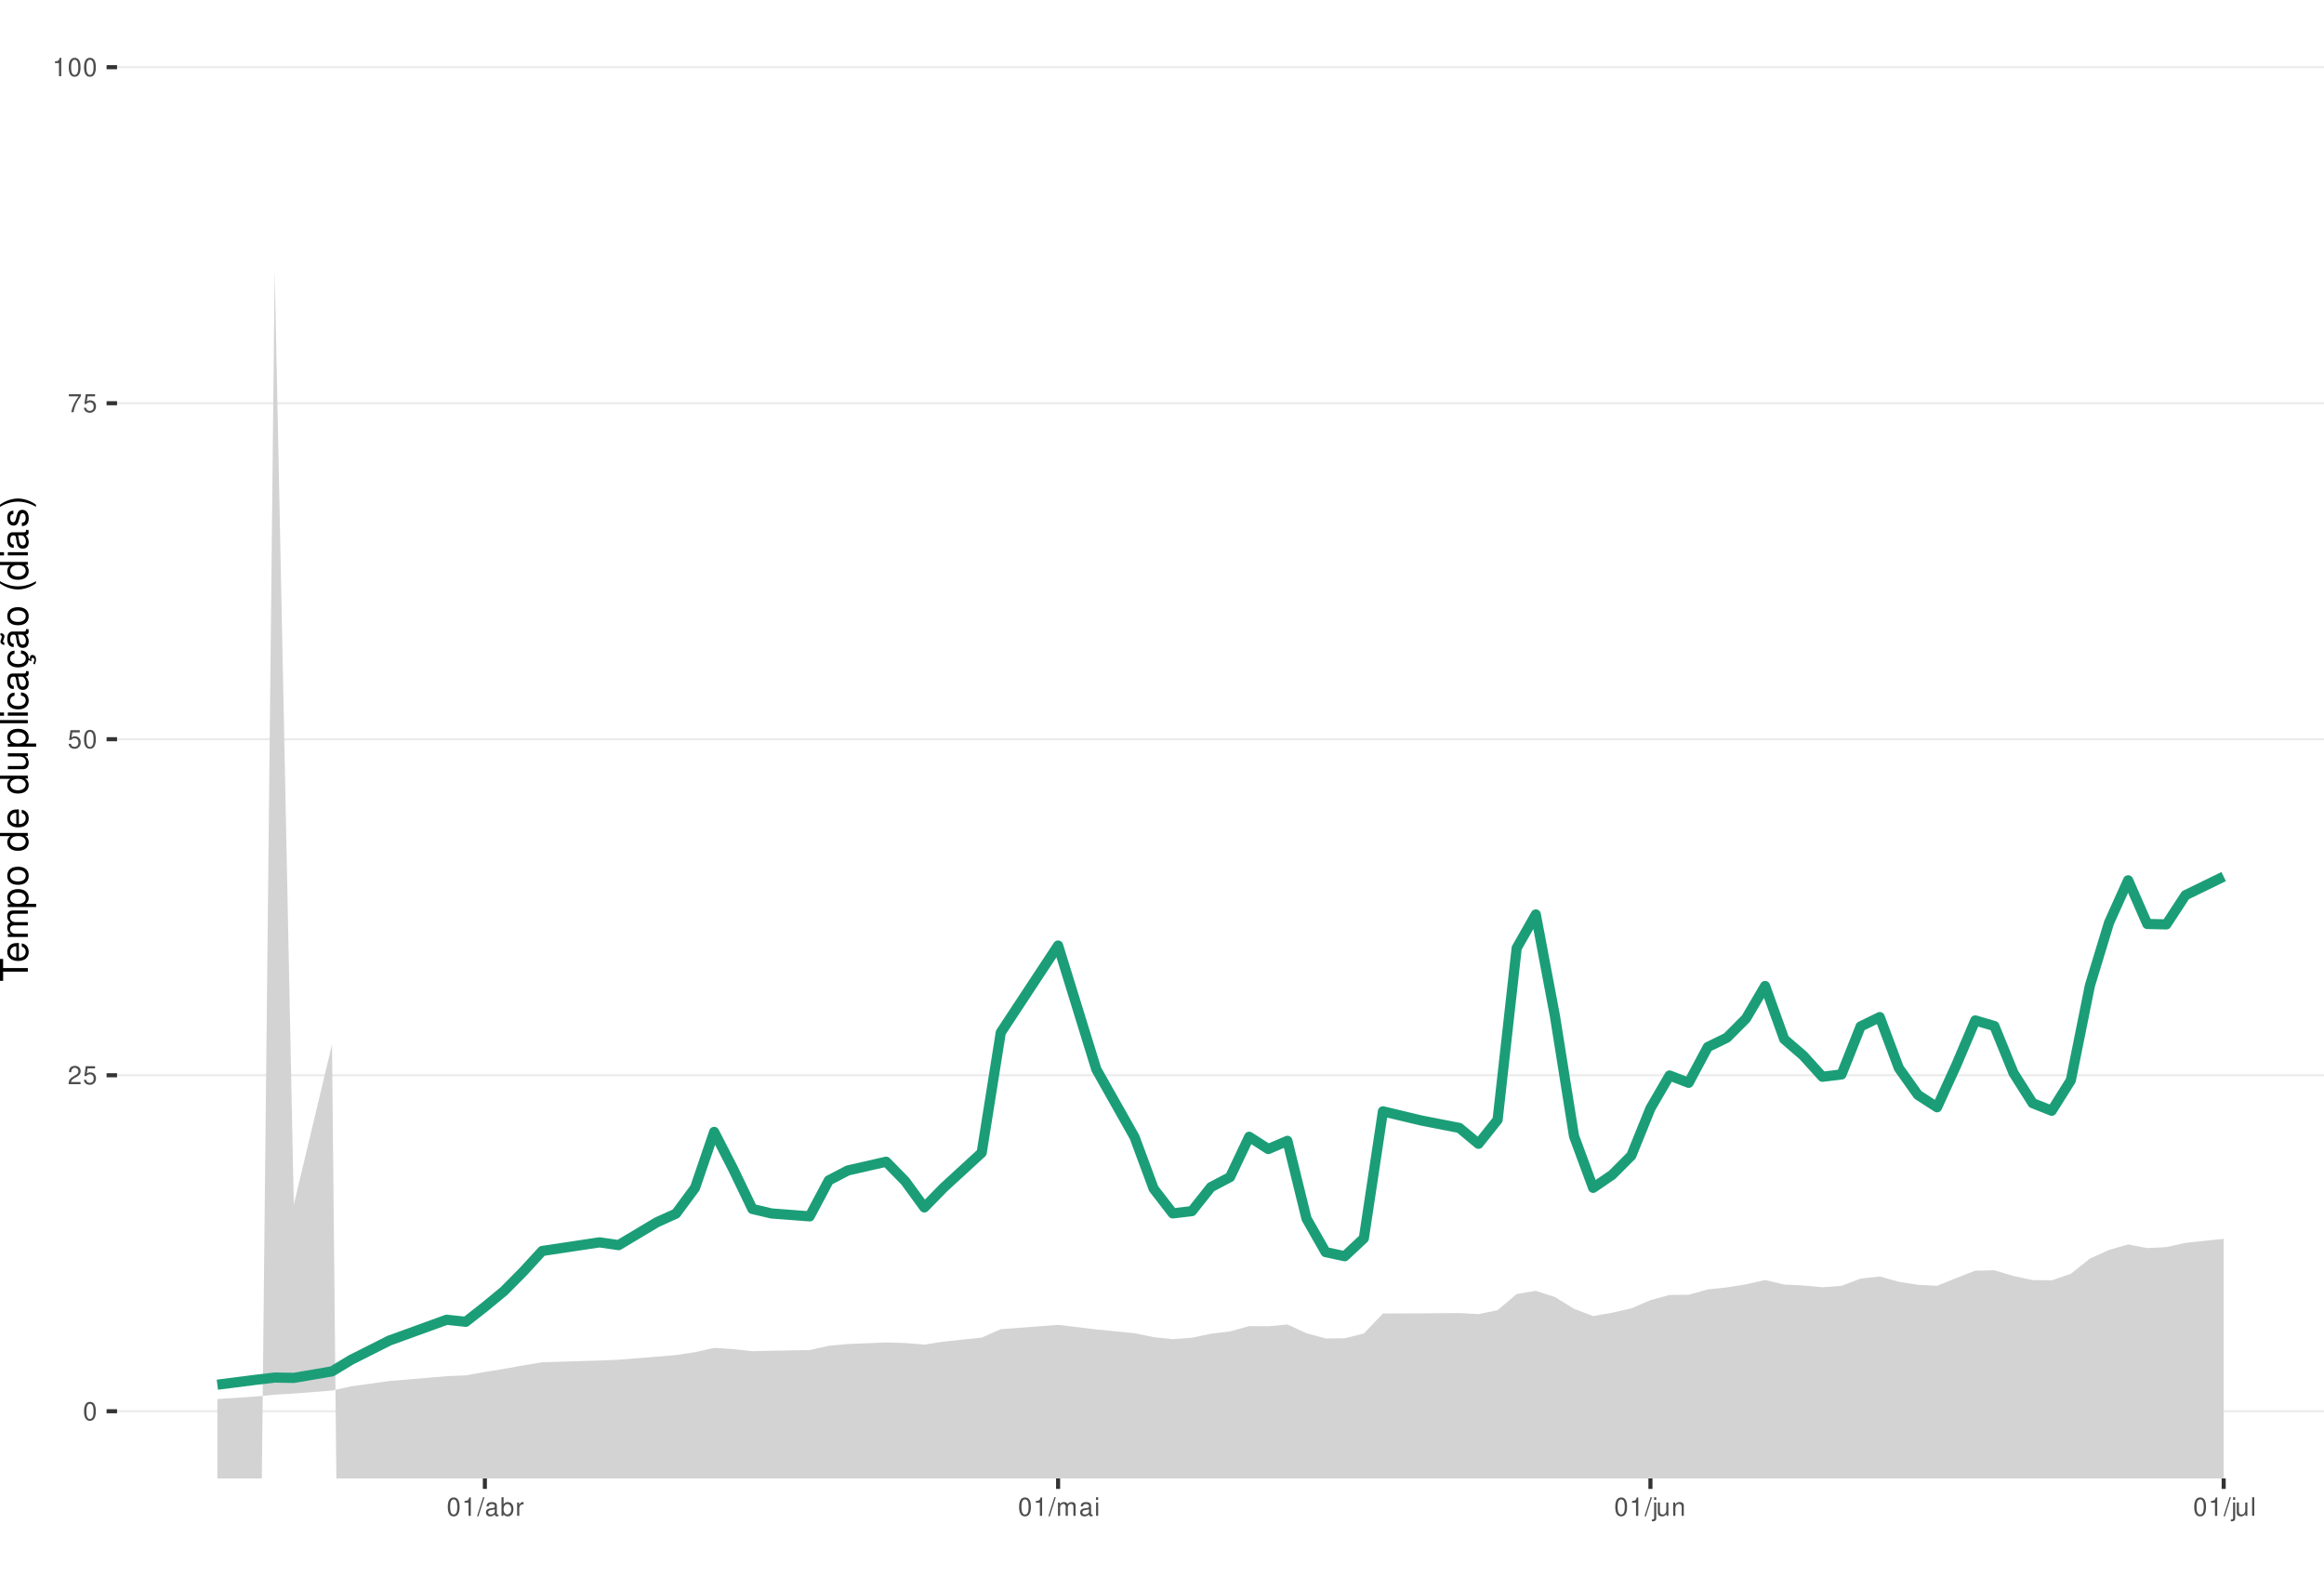
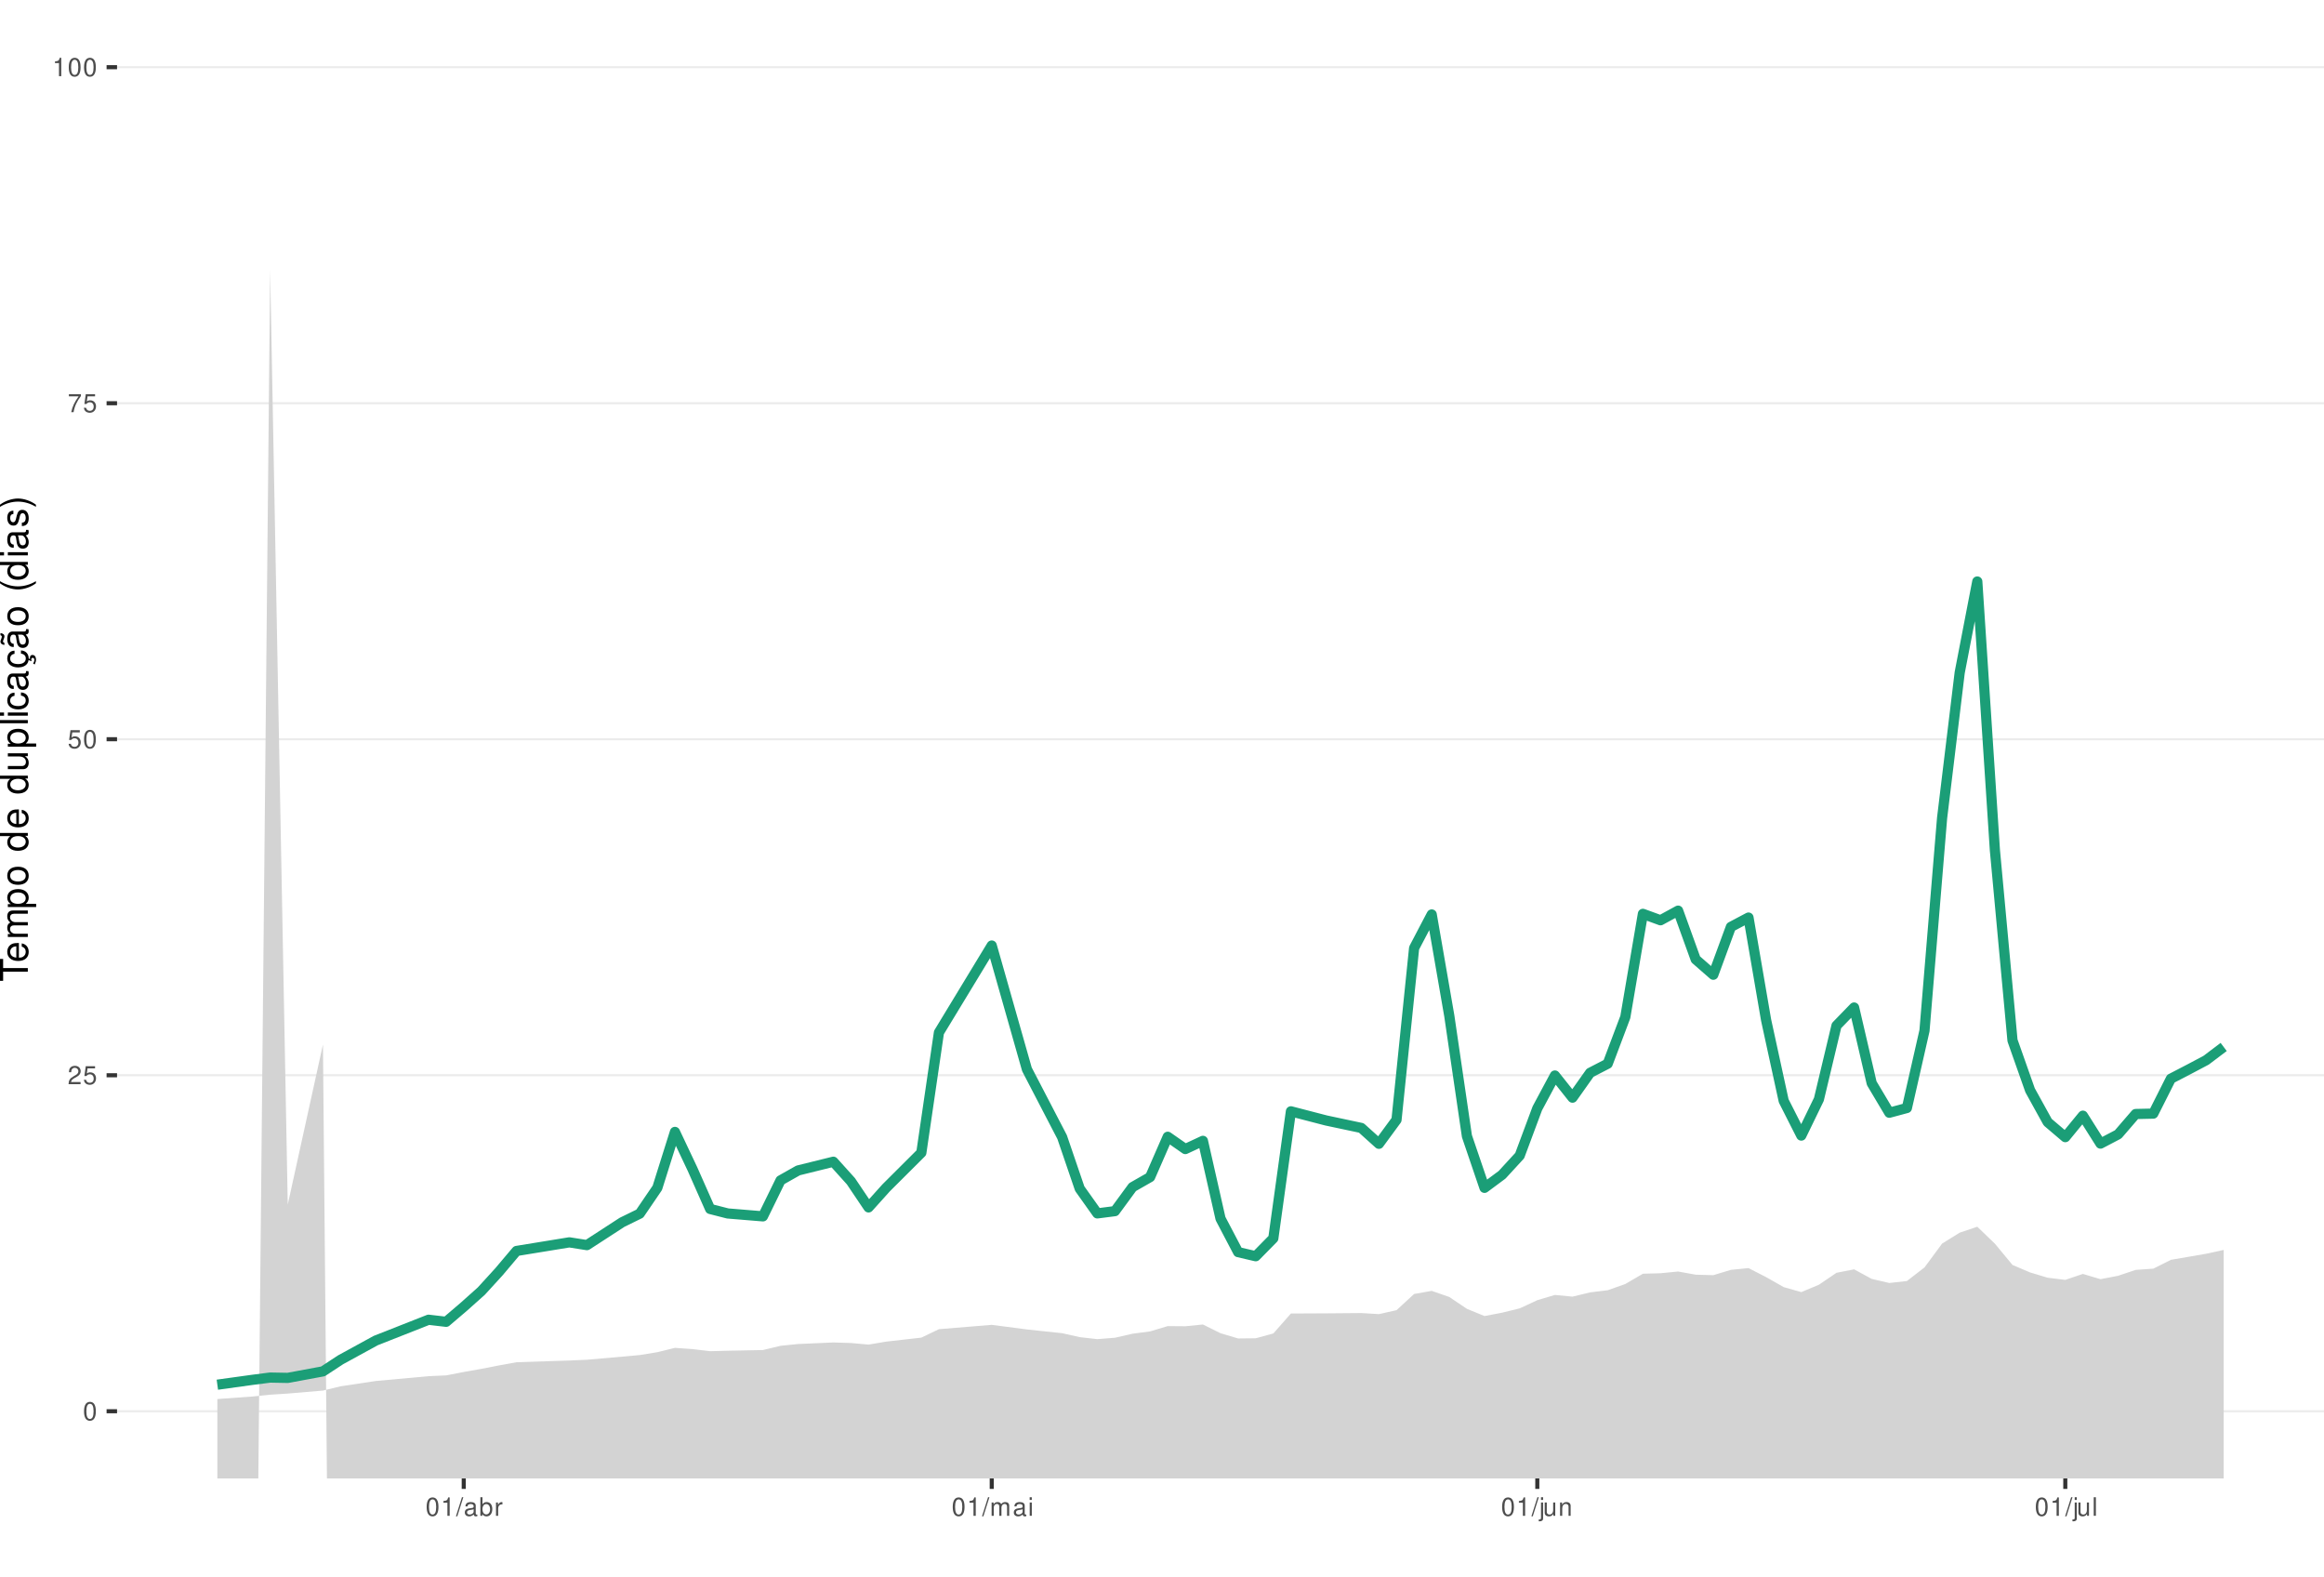
<svg xmlns="http://www.w3.org/2000/svg" xmlns:xlink="http://www.w3.org/1999/xlink" width="609pt" height="413pt" viewBox="0 0 609 413" version="1.1">
  <defs>
    <g>
      <symbol overflow="visible" id="glyph0-0">
        <path style="stroke:none;" d="" />
      </symbol>
      <symbol overflow="visible" id="glyph0-1">
        <path style="stroke:none;" d="M 1.828 -4.812 C 1.391 -4.812 0.984 -4.609 0.75 -4.281 C 0.438 -3.859 0.281 -3.219 0.281 -2.328 C 0.281 -0.703 0.812 0.156 1.828 0.156 C 2.828 0.156 3.375 -0.703 3.375 -2.297 C 3.375 -3.219 3.234 -3.844 2.922 -4.281 C 2.672 -4.625 2.281 -4.812 1.828 -4.812 Z M 1.828 -4.297 C 2.469 -4.297 2.781 -3.641 2.781 -2.344 C 2.781 -0.969 2.469 -0.328 1.812 -0.328 C 1.203 -0.328 0.891 -1 0.891 -2.328 C 0.891 -3.641 1.203 -4.297 1.828 -4.297 Z M 1.828 -4.297 " />
      </symbol>
      <symbol overflow="visible" id="glyph0-2">
        <path style="stroke:none;" d="M 3.375 -0.578 L 0.891 -0.578 C 0.938 -0.984 1.156 -1.234 1.734 -1.578 L 2.406 -1.953 C 3.062 -2.328 3.406 -2.812 3.406 -3.406 C 3.406 -3.812 3.234 -4.188 2.969 -4.438 C 2.688 -4.688 2.344 -4.812 1.891 -4.812 C 1.297 -4.812 0.844 -4.594 0.578 -4.188 C 0.422 -3.938 0.344 -3.641 0.328 -3.141 L 0.922 -3.141 C 0.938 -3.469 0.984 -3.672 1.062 -3.828 C 1.219 -4.125 1.516 -4.297 1.875 -4.297 C 2.406 -4.297 2.797 -3.906 2.797 -3.391 C 2.797 -3.016 2.578 -2.672 2.156 -2.438 L 1.547 -2.078 C 0.562 -1.516 0.281 -1.062 0.219 0 L 3.375 0 Z M 3.375 -0.578 " />
      </symbol>
      <symbol overflow="visible" id="glyph0-3">
        <path style="stroke:none;" d="M 3.172 -4.719 L 0.734 -4.719 L 0.375 -2.156 L 0.922 -2.156 C 1.188 -2.469 1.422 -2.594 1.797 -2.594 C 2.422 -2.594 2.812 -2.156 2.812 -1.453 C 2.812 -0.781 2.422 -0.359 1.781 -0.359 C 1.266 -0.359 0.953 -0.625 0.812 -1.156 L 0.234 -1.156 C 0.312 -0.766 0.375 -0.578 0.516 -0.406 C 0.781 -0.047 1.266 0.156 1.797 0.156 C 2.75 0.156 3.422 -0.547 3.422 -1.531 C 3.422 -2.469 2.797 -3.109 1.891 -3.109 C 1.562 -3.109 1.297 -3.016 1.016 -2.828 L 1.203 -4.141 L 3.172 -4.141 Z M 3.172 -4.719 " />
      </symbol>
      <symbol overflow="visible" id="glyph0-4">
        <path style="stroke:none;" d="M 3.469 -4.719 L 0.312 -4.719 L 0.312 -4.141 L 2.859 -4.141 C 1.734 -2.531 1.266 -1.547 0.922 0 L 1.547 0 C 1.797 -1.516 2.391 -2.812 3.469 -4.234 Z M 3.469 -4.719 " />
      </symbol>
      <symbol overflow="visible" id="glyph0-5">
        <path style="stroke:none;" d="M 1.719 -3.422 L 1.719 0 L 2.312 0 L 2.312 -4.812 L 1.922 -4.812 C 1.719 -4.078 1.578 -3.969 0.672 -3.859 L 0.672 -3.422 Z M 1.719 -3.422 " />
      </symbol>
      <symbol overflow="visible" id="glyph0-6">
        <path style="stroke:none;" d="M 1.531 -4.859 L -0.047 0.141 L 0.312 0.141 L 1.891 -4.859 Z M 1.531 -4.859 " />
      </symbol>
      <symbol overflow="visible" id="glyph0-7">
        <path style="stroke:none;" d="M 3.562 -0.328 C 3.5 -0.312 3.469 -0.312 3.438 -0.312 C 3.25 -0.312 3.141 -0.406 3.141 -0.578 L 3.141 -2.641 C 3.141 -3.25 2.688 -3.594 1.828 -3.594 C 1.312 -3.594 0.906 -3.438 0.672 -3.188 C 0.516 -3 0.453 -2.797 0.438 -2.453 L 0.984 -2.453 C 1.031 -2.875 1.297 -3.078 1.812 -3.078 C 2.312 -3.078 2.594 -2.891 2.594 -2.562 L 2.594 -2.406 C 2.578 -2.172 2.469 -2.078 2.016 -2.031 C 1.219 -1.922 1.109 -1.891 0.891 -1.812 C 0.484 -1.641 0.281 -1.328 0.281 -0.875 C 0.281 -0.25 0.719 0.156 1.422 0.156 C 1.859 0.156 2.219 0 2.609 -0.359 C 2.656 0 2.828 0.156 3.188 0.156 C 3.297 0.156 3.375 0.141 3.562 0.094 Z M 2.594 -1.094 C 2.594 -0.906 2.531 -0.797 2.375 -0.641 C 2.141 -0.438 1.875 -0.328 1.547 -0.328 C 1.109 -0.328 0.859 -0.547 0.859 -0.891 C 0.859 -1.266 1.094 -1.438 1.703 -1.531 C 2.297 -1.609 2.406 -1.641 2.594 -1.719 Z M 2.594 -1.094 " />
      </symbol>
      <symbol overflow="visible" id="glyph0-8">
        <path style="stroke:none;" d="M 0.359 -4.859 L 0.359 0 L 0.859 0 L 0.859 -0.453 C 1.125 -0.047 1.484 0.156 1.969 0.156 C 2.875 0.156 3.484 -0.594 3.484 -1.75 C 3.484 -2.891 2.922 -3.594 1.984 -3.594 C 1.516 -3.594 1.172 -3.406 0.906 -3.016 L 0.906 -4.859 Z M 1.891 -3.062 C 2.5 -3.062 2.906 -2.531 2.906 -1.703 C 2.906 -0.906 2.484 -0.359 1.891 -0.359 C 1.297 -0.359 0.906 -0.906 0.906 -1.719 C 0.906 -2.531 1.297 -3.062 1.891 -3.062 Z M 1.891 -3.062 " />
      </symbol>
      <symbol overflow="visible" id="glyph0-9">
        <path style="stroke:none;" d="M 0.453 -3.484 L 0.453 0 L 1.016 0 L 1.016 -1.812 C 1.031 -2.656 1.375 -3.016 2.141 -3 L 2.141 -3.562 C 2.047 -3.578 1.984 -3.594 1.922 -3.594 C 1.562 -3.594 1.297 -3.375 0.969 -2.859 L 0.969 -3.484 Z M 0.453 -3.484 " />
      </symbol>
      <symbol overflow="visible" id="glyph0-10">
        <path style="stroke:none;" d="M 0.469 -3.484 L 0.469 0 L 1.031 0 L 1.031 -2.188 C 1.031 -2.703 1.391 -3.109 1.844 -3.109 C 2.25 -3.109 2.484 -2.844 2.484 -2.406 L 2.484 0 L 3.047 0 L 3.047 -2.188 C 3.047 -2.703 3.422 -3.109 3.875 -3.109 C 4.266 -3.109 4.516 -2.844 4.516 -2.406 L 4.516 0 L 5.078 0 L 5.078 -2.609 C 5.078 -3.234 4.719 -3.594 4.062 -3.594 C 3.594 -3.594 3.312 -3.453 2.984 -3.062 C 2.781 -3.422 2.5 -3.594 2.047 -3.594 C 1.578 -3.594 1.266 -3.422 0.984 -3 L 0.984 -3.484 Z M 0.469 -3.484 " />
      </symbol>
      <symbol overflow="visible" id="glyph0-11">
        <path style="stroke:none;" d="M 1 -3.484 L 0.453 -3.484 L 0.453 0 L 1 0 Z M 1 -4.859 L 0.438 -4.859 L 0.438 -4.156 L 1 -4.156 Z M 1 -4.859 " />
      </symbol>
      <symbol overflow="visible" id="glyph0-12">
        <path style="stroke:none;" d="M 0.469 -3.484 L 0.469 0.5 C 0.469 0.859 0.359 0.969 0.016 0.969 C -0.031 0.969 -0.047 0.969 -0.125 0.953 L -0.125 1.438 C -0.047 1.438 -0.016 1.453 0.062 1.453 C 0.688 1.453 1.016 1.203 1.016 0.719 L 1.016 -3.484 Z M 1.016 -4.859 L 0.469 -4.859 L 0.469 -4.156 L 1.016 -4.156 Z M 1.016 -4.859 " />
      </symbol>
      <symbol overflow="visible" id="glyph0-13">
        <path style="stroke:none;" d="M 3.203 0 L 3.203 -3.484 L 2.656 -3.484 L 2.656 -1.516 C 2.656 -0.797 2.281 -0.328 1.703 -0.328 C 1.266 -0.328 0.984 -0.594 0.984 -1.016 L 0.984 -3.484 L 0.438 -3.484 L 0.438 -0.797 C 0.438 -0.219 0.859 0.156 1.547 0.156 C 2.062 0.156 2.391 -0.031 2.703 -0.484 L 2.703 0 Z M 3.203 0 " />
      </symbol>
      <symbol overflow="visible" id="glyph0-14">
        <path style="stroke:none;" d="M 0.469 -3.484 L 0.469 0 L 1.031 0 L 1.031 -1.922 C 1.031 -2.641 1.391 -3.109 1.969 -3.109 C 2.406 -3.109 2.688 -2.828 2.688 -2.422 L 2.688 0 L 3.234 0 L 3.234 -2.641 C 3.234 -3.219 2.812 -3.594 2.141 -3.594 C 1.625 -3.594 1.281 -3.391 0.984 -2.906 L 0.984 -3.484 Z M 0.469 -3.484 " />
      </symbol>
      <symbol overflow="visible" id="glyph0-15">
        <path style="stroke:none;" d="M 1.016 -4.859 L 0.453 -4.859 L 0.453 0 L 1.016 0 Z M 1.016 -4.859 " />
      </symbol>
      <symbol overflow="visible" id="glyph1-0">
        <path style="stroke:none;" d="" />
      </symbol>
      <symbol overflow="visible" id="glyph1-1">
        <path style="stroke:none;" d="M -6.469 -3.547 L -6.469 -5.938 L -7.297 -5.938 L -7.297 -0.203 L -6.469 -0.203 L -6.469 -2.609 L 0 -2.609 L 0 -3.547 Z M -6.469 -3.547 " />
      </symbol>
      <symbol overflow="visible" id="glyph1-2">
        <path style="stroke:none;" d="M -2.344 -5.125 C -3.141 -5.125 -3.625 -5.062 -4.016 -4.922 C -4.875 -4.578 -5.391 -3.781 -5.391 -2.797 C -5.391 -1.344 -4.281 -0.406 -2.547 -0.406 C -0.812 -0.406 0.234 -1.297 0.234 -2.781 C 0.234 -3.984 -0.453 -4.812 -1.594 -5.016 L -1.594 -4.188 C -0.906 -3.953 -0.547 -3.484 -0.547 -2.812 C -0.547 -2.281 -0.781 -1.828 -1.219 -1.547 C -1.516 -1.344 -1.812 -1.281 -2.344 -1.266 Z M -3.016 -1.297 C -3.984 -1.359 -4.625 -1.953 -4.625 -2.797 C -4.625 -3.641 -3.953 -4.234 -3.016 -4.234 Z M -3.016 -1.297 " />
      </symbol>
      <symbol overflow="visible" id="glyph1-3">
        <path style="stroke:none;" d="M -5.234 -0.703 L 0 -0.703 L 0 -1.547 L -3.297 -1.547 C -4.047 -1.547 -4.656 -2.094 -4.656 -2.766 C -4.656 -3.391 -4.281 -3.734 -3.609 -3.734 L 0 -3.734 L 0 -4.578 L -3.297 -4.578 C -4.047 -4.578 -4.656 -5.125 -4.656 -5.812 C -4.656 -6.422 -4.266 -6.781 -3.609 -6.781 L 0 -6.781 L 0 -7.625 L -3.938 -7.625 C -4.875 -7.625 -5.391 -7.078 -5.391 -6.094 C -5.391 -5.406 -5.188 -4.984 -4.594 -4.484 C -5.156 -4.188 -5.391 -3.766 -5.391 -3.078 C -5.391 -2.375 -5.125 -1.906 -4.5 -1.469 L -5.234 -1.469 Z M -5.234 -0.703 " />
      </symbol>
      <symbol overflow="visible" id="glyph1-4">
        <path style="stroke:none;" d="M 2.188 -0.547 L 2.188 -1.375 L -0.547 -1.375 C -0.016 -1.812 0.234 -2.312 0.234 -2.984 C 0.234 -4.344 -0.859 -5.234 -2.531 -5.234 C -4.297 -5.234 -5.391 -4.375 -5.391 -2.984 C -5.391 -2.266 -5.062 -1.703 -4.453 -1.312 L -5.234 -1.312 L -5.234 -0.547 Z M -4.609 -2.844 C -4.609 -3.766 -3.797 -4.359 -2.547 -4.359 C -1.359 -4.359 -0.547 -3.75 -0.547 -2.844 C -0.547 -1.953 -1.344 -1.375 -2.578 -1.375 C -3.812 -1.375 -4.609 -1.953 -4.609 -2.844 Z M -4.609 -2.844 " />
      </symbol>
      <symbol overflow="visible" id="glyph1-5">
        <path style="stroke:none;" d="M -5.391 -2.719 C -5.391 -1.234 -4.344 -0.359 -2.578 -0.359 C -0.812 -0.359 0.234 -1.234 0.234 -2.734 C 0.234 -4.203 -0.812 -5.094 -2.547 -5.094 C -4.359 -5.094 -5.391 -4.234 -5.391 -2.719 Z M -4.625 -2.734 C -4.625 -3.672 -3.844 -4.234 -2.547 -4.234 C -1.312 -4.234 -0.547 -3.656 -0.547 -2.734 C -0.547 -1.797 -1.312 -1.234 -2.578 -1.234 C -3.844 -1.234 -4.625 -1.797 -4.625 -2.734 Z M -4.625 -2.734 " />
      </symbol>
      <symbol overflow="visible" id="glyph1-6">
        <path style="stroke:none;" d="" />
      </symbol>
      <symbol overflow="visible" id="glyph1-7">
        <path style="stroke:none;" d="M -7.297 -4.953 L -7.297 -4.125 L -4.578 -4.125 C -5.109 -3.766 -5.391 -3.203 -5.391 -2.516 C -5.391 -1.156 -4.297 -0.266 -2.625 -0.266 C -0.859 -0.266 0.234 -1.125 0.234 -2.547 C 0.234 -3.266 -0.047 -3.766 -0.688 -4.203 L 0 -4.203 L 0 -4.953 Z M -4.609 -2.656 C -4.609 -3.547 -3.812 -4.125 -2.562 -4.125 C -1.344 -4.125 -0.547 -3.547 -0.547 -2.656 C -0.547 -1.734 -1.359 -1.125 -2.578 -1.125 C -3.797 -1.125 -4.609 -1.734 -4.609 -2.656 Z M -4.609 -2.656 " />
      </symbol>
      <symbol overflow="visible" id="glyph1-8">
        <path style="stroke:none;" d="M 0 -4.812 L -5.234 -4.812 L -5.234 -3.984 L -2.266 -3.984 C -1.203 -3.984 -0.5 -3.438 -0.5 -2.562 C -0.5 -1.906 -0.906 -1.484 -1.531 -1.484 L -5.234 -1.484 L -5.234 -0.656 L -1.203 -0.656 C -0.328 -0.656 0.234 -1.297 0.234 -2.312 C 0.234 -3.094 -0.047 -3.578 -0.734 -4.062 L 0 -4.062 Z M 0 -4.812 " />
      </symbol>
      <symbol overflow="visible" id="glyph1-9">
        <path style="stroke:none;" d="M -7.297 -1.516 L -7.297 -0.688 L 0 -0.688 L 0 -1.516 Z M -7.297 -1.516 " />
      </symbol>
      <symbol overflow="visible" id="glyph1-10">
        <path style="stroke:none;" d="M -5.234 -1.5 L -5.234 -0.672 L 0 -0.672 L 0 -1.5 Z M -7.297 -1.5 L -7.297 -0.656 L -6.234 -0.656 L -6.234 -1.5 Z M -7.297 -1.5 " />
      </symbol>
      <symbol overflow="visible" id="glyph1-11">
        <path style="stroke:none;" d="M -3.484 -4.703 C -3.984 -4.672 -4.312 -4.562 -4.609 -4.359 C -5.094 -4 -5.391 -3.375 -5.391 -2.641 C -5.391 -1.219 -4.266 -0.312 -2.531 -0.312 C -0.844 -0.312 0.234 -1.203 0.234 -2.625 C 0.234 -3.875 -0.516 -4.672 -1.797 -4.766 L -1.797 -3.938 C -0.953 -3.797 -0.547 -3.359 -0.547 -2.656 C -0.547 -1.734 -1.297 -1.188 -2.531 -1.188 C -3.844 -1.188 -4.625 -1.719 -4.625 -2.625 C -4.625 -3.328 -4.203 -3.766 -3.484 -3.875 Z M -3.484 -4.703 " />
      </symbol>
      <symbol overflow="visible" id="glyph1-12">
        <path style="stroke:none;" d="M -0.484 -5.344 C -0.469 -5.266 -0.469 -5.219 -0.469 -5.172 C -0.469 -4.875 -0.625 -4.719 -0.875 -4.719 L -3.953 -4.719 C -4.891 -4.719 -5.391 -4.047 -5.391 -2.75 C -5.391 -1.984 -5.172 -1.375 -4.781 -1.016 C -4.516 -0.766 -4.203 -0.672 -3.688 -0.656 L -3.688 -1.484 C -4.328 -1.562 -4.625 -1.938 -4.625 -2.719 C -4.625 -3.484 -4.344 -3.891 -3.844 -3.891 L -3.625 -3.891 C -3.266 -3.875 -3.125 -3.703 -3.047 -3.016 C -2.891 -1.844 -2.844 -1.656 -2.719 -1.344 C -2.453 -0.734 -2 -0.422 -1.312 -0.422 C -0.375 -0.422 0.234 -1.078 0.234 -2.141 C 0.234 -2.797 0 -3.328 -0.547 -3.922 C 0 -3.984 0.234 -4.234 0.234 -4.781 C 0.234 -4.953 0.203 -5.062 0.141 -5.344 Z M -1.656 -3.891 C -1.375 -3.891 -1.203 -3.812 -0.969 -3.562 C -0.656 -3.219 -0.5 -2.812 -0.5 -2.312 C -0.5 -1.672 -0.812 -1.297 -1.344 -1.297 C -1.891 -1.297 -2.172 -1.656 -2.297 -2.547 C -2.422 -3.438 -2.453 -3.609 -2.594 -3.891 Z M -1.656 -3.891 " />
      </symbol>
      <symbol overflow="visible" id="glyph1-13">
        <path style="stroke:none;" d="M 0.234 -2.641 C 0.234 -3.875 -0.547 -4.703 -1.797 -4.766 L -1.797 -3.938 C -0.953 -3.797 -0.531 -3.359 -0.531 -2.656 C -0.531 -1.734 -1.281 -1.188 -2.516 -1.188 C -3.844 -1.188 -4.625 -1.719 -4.625 -2.625 C -4.625 -3.328 -4.203 -3.766 -3.484 -3.875 L -3.484 -4.703 C -3.984 -4.672 -4.312 -4.562 -4.609 -4.359 C -5.094 -4 -5.391 -3.375 -5.391 -2.641 C -5.391 -1.219 -4.266 -0.312 -2.531 -0.312 C -1.469 -0.312 -0.625 -0.672 -0.156 -1.312 C 0.047 -1.594 0.125 -1.812 0.203 -2.25 L 0.922 -1.938 L 0.984 -2.062 C 0.938 -2.188 0.906 -2.25 0.906 -2.375 C 0.906 -2.656 1.047 -2.828 1.281 -2.828 C 1.547 -2.828 1.734 -2.594 1.734 -2.297 C 1.734 -2.031 1.672 -1.844 1.438 -1.406 L 1.406 -1.312 L 1.812 -1.094 C 2.078 -1.75 2.141 -1.953 2.141 -2.344 C 2.141 -3.109 1.781 -3.578 1.203 -3.578 C 0.781 -3.578 0.547 -3.297 0.547 -2.797 C 0.547 -2.703 0.547 -2.641 0.562 -2.516 Z M 0.234 -2.641 " />
      </symbol>
      <symbol overflow="visible" id="glyph1-14">
        <path style="stroke:none;" d="M -0.484 -5.344 C -0.469 -5.266 -0.469 -5.219 -0.469 -5.172 C -0.469 -4.875 -0.625 -4.719 -0.875 -4.719 L -3.953 -4.719 C -4.891 -4.719 -5.391 -4.047 -5.391 -2.75 C -5.391 -1.984 -5.172 -1.375 -4.781 -1.016 C -4.516 -0.766 -4.203 -0.672 -3.688 -0.656 L -3.688 -1.484 C -4.328 -1.562 -4.625 -1.938 -4.625 -2.719 C -4.625 -3.484 -4.344 -3.891 -3.844 -3.891 L -3.625 -3.891 C -3.266 -3.875 -3.125 -3.703 -3.047 -3.016 C -2.891 -1.844 -2.844 -1.656 -2.719 -1.344 C -2.453 -0.734 -2 -0.422 -1.312 -0.422 C -0.375 -0.422 0.234 -1.078 0.234 -2.141 C 0.234 -2.797 0 -3.328 -0.547 -3.922 C 0 -3.984 0.234 -4.234 0.234 -4.781 C 0.234 -4.953 0.203 -5.062 0.141 -5.344 Z M -1.656 -3.891 C -1.375 -3.891 -1.203 -3.812 -0.969 -3.562 C -0.656 -3.219 -0.5 -2.812 -0.5 -2.312 C -0.5 -1.672 -0.812 -1.297 -1.344 -1.297 C -1.891 -1.297 -2.172 -1.656 -2.297 -2.547 C -2.422 -3.438 -2.453 -3.609 -2.594 -3.891 Z M -7.172 -3.75 C -6.922 -3.672 -6.812 -3.547 -6.812 -3.375 C -6.812 -3.25 -6.875 -2.984 -6.984 -2.734 C -7.156 -2.312 -7.172 -2.25 -7.172 -2.047 C -7.172 -1.594 -6.797 -1.297 -6.141 -1.188 L -6.141 -1.766 C -6.375 -1.812 -6.5 -1.938 -6.5 -2.094 C -6.5 -2.203 -6.469 -2.344 -6.375 -2.578 C -6.156 -3.156 -6.125 -3.234 -6.125 -3.438 C -6.125 -3.922 -6.484 -4.219 -7.172 -4.312 Z M -7.172 -3.75 " />
      </symbol>
      <symbol overflow="visible" id="glyph1-15">
        <path style="stroke:none;" d="M -7.297 -2.359 C -5.984 -1.359 -4.156 -0.734 -2.594 -0.734 C -1.016 -0.734 0.812 -1.359 2.125 -2.359 L 2.125 -2.906 C 0.688 -2.031 -0.984 -1.547 -2.594 -1.547 C -4.188 -1.547 -5.875 -2.031 -7.297 -2.906 Z M -7.297 -2.359 " />
      </symbol>
      <symbol overflow="visible" id="glyph1-16">
        <path style="stroke:none;" d="M -3.781 -4.375 C -4.812 -4.375 -5.391 -3.688 -5.391 -2.484 C -5.391 -1.266 -4.766 -0.469 -3.797 -0.469 C -2.969 -0.469 -2.578 -0.891 -2.281 -2.125 L -2.094 -2.906 C -1.953 -3.484 -1.734 -3.719 -1.375 -3.719 C -0.875 -3.719 -0.547 -3.234 -0.547 -2.5 C -0.547 -2.047 -0.672 -1.672 -0.891 -1.453 C -1.047 -1.328 -1.188 -1.266 -1.562 -1.219 L -1.562 -0.344 C -0.344 -0.375 0.234 -1.062 0.234 -2.438 C 0.234 -3.75 -0.422 -4.594 -1.438 -4.594 C -2.203 -4.594 -2.641 -4.156 -2.891 -3.109 L -3.078 -2.312 C -3.234 -1.625 -3.453 -1.344 -3.828 -1.344 C -4.312 -1.344 -4.625 -1.766 -4.625 -2.453 C -4.625 -3.125 -4.328 -3.484 -3.781 -3.5 Z M -3.781 -4.375 " />
      </symbol>
      <symbol overflow="visible" id="glyph1-17">
        <path style="stroke:none;" d="M 2.125 -0.938 C 0.812 -1.938 -1.016 -2.562 -2.578 -2.562 C -4.156 -2.562 -5.984 -1.938 -7.297 -0.938 L -7.297 -0.375 C -5.859 -1.266 -4.188 -1.75 -2.578 -1.75 C -0.984 -1.75 0.703 -1.266 2.125 -0.375 Z M 2.125 -0.938 " />
      </symbol>
    </g>
    <clipPath id="clip1">
      <path d="M 30.672 0 L 609 0 L 609 387.328 L 30.672 387.328 Z M 30.672 0 " />
    </clipPath>
    <clipPath id="clip2">
      <path d="M 30.672 369 L 609 369 L 609 370 L 30.672 370 Z M 30.672 369 " />
    </clipPath>
    <clipPath id="clip3">
      <path d="M 30.672 281 L 609 281 L 609 282 L 30.672 282 Z M 30.672 281 " />
    </clipPath>
    <clipPath id="clip4">
      <path d="M 30.672 193 L 609 193 L 609 194 L 30.672 194 Z M 30.672 193 " />
    </clipPath>
    <clipPath id="clip5">
      <path d="M 30.672 105 L 609 105 L 609 106 L 30.672 106 Z M 30.672 105 " />
    </clipPath>
    <clipPath id="clip6">
      <path d="M 30.672 17 L 609 17 L 609 18 L 30.672 18 Z M 30.672 17 " />
    </clipPath>
    <clipPath id="clip7">
      <path d="M 56 70 L 583 70 L 583 387.328 L 56 387.328 Z M 56 70 " />
    </clipPath>
  </defs>
  <g id="surface16">
    <rect x="0" y="0" width="609" height="413" style="fill:rgb(100%,100%,100%);fill-opacity:1;stroke:none;" />
    <rect x="0" y="0" width="609" height="413" style="fill:rgb(100%,100%,100%);fill-opacity:1;stroke:none;" />
    <path style="fill:none;stroke-width:1.067;stroke-linecap:round;stroke-linejoin:round;stroke:rgb(100%,100%,100%);stroke-opacity:1;stroke-miterlimit:10;" d="M 0 413 L 609 413 L 609 0 L 0 0 Z M 0 413 " />
    <g clip-path="url(#clip1)" clip-rule="nonzero">
      <path style=" stroke:none;fill-rule:nonzero;fill:rgb(100%,100%,100%);fill-opacity:1;" d="M 30.672 387.328 L 609 387.328 L 609 0 L 30.672 0 Z M 30.672 387.328 " />
    </g>
    <g clip-path="url(#clip2)" clip-rule="nonzero">
      <path style="fill:none;stroke-width:0.533;stroke-linecap:butt;stroke-linejoin:round;stroke:rgb(92.157%,92.157%,92.157%);stroke-opacity:1;stroke-miterlimit:10;" d="M 30.672 369.723 L 609 369.723 " />
    </g>
    <g clip-path="url(#clip3)" clip-rule="nonzero">
      <path style="fill:none;stroke-width:0.533;stroke-linecap:butt;stroke-linejoin:round;stroke:rgb(92.157%,92.157%,92.157%);stroke-opacity:1;stroke-miterlimit:10;" d="M 30.672 281.695 L 609 281.695 " />
    </g>
    <g clip-path="url(#clip4)" clip-rule="nonzero">
      <path style="fill:none;stroke-width:0.533;stroke-linecap:butt;stroke-linejoin:round;stroke:rgb(92.157%,92.157%,92.157%);stroke-opacity:1;stroke-miterlimit:10;" d="M 30.672 193.664 L 609 193.664 " />
    </g>
    <g clip-path="url(#clip5)" clip-rule="nonzero">
      <path style="fill:none;stroke-width:0.533;stroke-linecap:butt;stroke-linejoin:round;stroke:rgb(92.157%,92.157%,92.157%);stroke-opacity:1;stroke-miterlimit:10;" d="M 30.672 105.637 L 609 105.637 " />
    </g>
    <g clip-path="url(#clip6)" clip-rule="nonzero">
      <path style="fill:none;stroke-width:0.533;stroke-linecap:butt;stroke-linejoin:round;stroke:rgb(92.157%,92.157%,92.157%);stroke-opacity:1;stroke-miterlimit:10;" d="M 30.672 17.605 L 609 17.605 " />
    </g>
    <g clip-path="url(#clip7)" clip-rule="nonzero">
-       <path style=" stroke:none;fill-rule:nonzero;fill:rgb(82.745%,82.745%,82.745%);fill-opacity:1;" d="M 68.34 413 L 71.98 70.711 L 76.988 315.574 L 87.004 273.645 L 88.395 413 L 115.125 413 L 117.047 410.609 L 118.434 413 L 126.633 413 L 127.059 412.422 L 132.066 408.23 L 137.074 405.309 L 142.082 403.188 L 157.102 403.383 L 162.109 405.633 L 172.125 403.906 L 177.133 404.152 L 182.137 402.773 L 187.145 400.285 L 192.152 403.375 L 197.16 408.742 L 202.168 410.922 L 211.281 413 L 212.461 413 L 217.188 409.531 L 222.195 409.828 L 232.211 410.098 L 235.969 413 L 258.5 413 L 262.254 407.766 L 277.273 405.785 L 287.289 410.93 L 290.484 413 L 582.711 413 L 582.711 324.551 L 577.707 325.074 L 572.699 325.602 L 567.691 326.719 L 562.684 326.973 L 557.676 326.02 L 552.668 327.465 L 547.66 329.715 L 542.656 333.711 L 537.648 335.426 L 532.641 335.355 L 527.633 334.293 L 522.625 332.793 L 517.617 332.883 L 512.613 334.836 L 507.605 336.859 L 502.598 336.594 L 497.59 335.816 L 492.582 334.406 L 487.574 334.969 L 482.57 336.867 L 477.562 337.23 L 472.555 336.773 L 467.547 336.527 L 462.539 335.34 L 457.531 336.473 L 452.527 337.27 L 447.52 337.812 L 442.512 339.207 L 437.504 339.25 L 432.496 340.625 L 427.488 342.766 L 422.484 343.902 L 417.477 344.781 L 412.469 342.895 L 407.461 339.789 L 402.453 338.184 L 397.445 339 L 392.441 343.242 L 387.434 344.277 L 382.426 343.996 L 372.41 344.074 L 362.398 344.117 L 357.391 349.344 L 352.383 350.602 L 347.375 350.652 L 342.367 349.285 L 337.359 346.992 L 332.355 347.453 L 327.348 347.414 L 322.34 348.801 L 317.332 349.41 L 312.324 350.465 L 307.316 350.832 L 302.309 350.309 L 297.305 349.273 L 287.289 348.293 L 277.273 347.086 L 262.254 348.223 L 257.246 350.434 L 247.23 351.484 L 242.223 352.258 L 237.219 351.844 L 232.211 351.703 L 222.195 352.109 L 217.188 352.578 L 212.18 353.684 L 202.168 353.867 L 197.16 353.988 L 192.152 353.441 L 187.145 353.113 L 182.137 354.25 L 177.133 355 L 172.125 355.418 L 162.109 356.23 L 157.102 356.43 L 142.082 356.879 L 137.074 357.715 L 132.066 358.617 L 127.059 359.434 L 122.051 360.324 L 117.047 360.535 L 102.023 361.797 L 92.008 363.191 L 87.004 364.305 L 76.988 365.09 L 71.98 365.383 L 66.973 365.859 L 56.957 366.527 L 56.957 413 Z M 68.34 413 " />
-     </g>
-     <path style="fill:none;stroke-width:2.667;stroke-linecap:butt;stroke-linejoin:round;stroke:rgb(10.588%,61.961%,46.667%);stroke-opacity:1;stroke-miterlimit:10;" d="M 56.957 362.766 L 66.973 361.488 L 71.98 360.898 L 76.988 360.984 L 87.004 359.273 L 92.008 356.246 L 102.023 351.199 L 117.047 345.75 L 122.051 346.289 L 127.059 342.359 L 132.066 338.238 L 137.074 333.184 L 142.082 327.73 L 157.102 325.473 L 162.109 326.199 L 172.125 320.211 L 177.133 317.953 L 182.137 311.191 L 187.145 296.539 L 192.152 306.305 L 197.16 316.727 L 202.168 317.906 L 212.18 318.664 L 217.188 309.238 L 222.195 306.633 L 232.211 304.352 L 237.219 309.465 L 242.223 316.32 L 247.23 311.191 L 257.246 301.996 L 262.254 270.496 L 277.273 247.711 L 287.289 280.145 L 297.305 297.895 L 302.309 311.402 L 307.316 317.887 L 312.324 317.297 L 317.332 311.004 L 322.34 308.371 L 327.348 297.812 L 332.355 301.031 L 337.359 298.883 L 342.367 319.246 L 347.375 328.035 L 352.383 329.109 L 357.391 324.422 L 362.398 291.148 L 372.41 293.543 L 382.426 295.5 L 387.434 299.656 L 392.441 293.379 L 397.445 248.375 L 402.453 239.574 L 407.461 266.152 L 412.469 297.637 L 417.477 311.191 L 422.484 307.77 L 427.488 302.746 L 432.496 290.375 L 437.504 281.762 L 442.512 283.676 L 447.52 274.305 L 452.527 271.863 L 457.531 266.844 L 462.539 258.312 L 467.547 272.242 L 472.555 276.562 L 477.562 282.09 L 482.57 281.488 L 487.574 268.902 L 492.582 266.461 L 497.59 279.82 L 502.598 286.855 L 507.605 290.078 L 512.613 279.098 L 517.617 267.336 L 522.625 268.805 L 527.633 281.102 L 532.641 289.004 L 537.648 290.992 L 542.656 283.02 L 547.66 258.184 L 552.668 241.73 L 557.676 230.621 L 562.684 242.062 L 567.691 242.172 L 572.699 234.527 L 577.707 232.086 L 582.711 229.645 " />
+       <path style=" stroke:none;fill-rule:nonzero;fill:rgb(82.745%,82.745%,82.745%);fill-opacity:1;" d="M 67.441 413 L 70.793 70.711 L 75.406 315.574 L 84.629 273.645 L 85.91 413 L 110.535 413 L 112.301 410.609 L 113.582 413 L 121.133 413 L 121.523 412.422 L 126.137 408.23 L 130.75 405.309 L 135.359 403.188 L 149.195 403.383 L 153.809 405.633 L 163.031 403.906 L 167.645 404.152 L 172.254 402.773 L 176.867 400.285 L 181.48 403.375 L 186.09 408.742 L 190.703 410.922 L 199.098 413 L 200.184 413 L 204.539 409.531 L 209.152 409.828 L 218.375 410.098 L 221.836 413 L 242.59 413 L 246.047 407.766 L 259.883 405.785 L 269.105 410.93 L 272.051 413 L 582.711 413 L 582.711 327.461 L 578.102 328.465 L 573.488 329.262 L 568.875 330.051 L 564.266 332.367 L 559.652 332.688 L 555.043 334.234 L 550.43 335.121 L 545.816 333.746 L 541.207 335.305 L 536.594 334.742 L 531.98 333.355 L 527.371 331.398 L 522.758 325.82 L 518.145 321.383 L 513.535 322.934 L 508.922 325.801 L 504.309 332.047 L 499.699 335.605 L 495.086 336.121 L 490.477 335.047 L 485.863 332.543 L 481.25 333.449 L 476.641 336.578 L 472.027 338.512 L 467.414 337.199 L 462.805 334.582 L 458.191 332.219 L 453.578 332.68 L 448.969 334.07 L 444.355 333.949 L 439.746 333.113 L 435.133 333.566 L 430.52 333.695 L 425.91 336.387 L 421.297 338.016 L 416.684 338.582 L 412.074 339.699 L 407.461 339.25 L 402.848 340.625 L 398.238 342.766 L 393.625 343.902 L 389.016 344.781 L 384.402 342.895 L 379.789 339.789 L 375.18 338.184 L 370.566 339 L 365.953 343.242 L 361.344 344.277 L 356.73 343.996 L 347.508 344.074 L 338.281 344.117 L 333.672 349.344 L 329.059 350.602 L 324.449 350.652 L 319.836 349.285 L 315.223 346.992 L 310.613 347.453 L 306 347.414 L 301.387 348.801 L 296.777 349.41 L 292.164 350.465 L 287.551 350.832 L 282.941 350.309 L 278.328 349.273 L 269.105 348.293 L 259.883 347.086 L 246.047 348.223 L 241.434 350.434 L 232.211 351.484 L 227.598 352.258 L 222.984 351.844 L 218.375 351.703 L 209.152 352.109 L 204.539 352.578 L 199.926 353.684 L 190.703 353.867 L 186.09 353.988 L 181.48 353.441 L 176.867 353.113 L 172.254 354.25 L 167.645 355 L 163.031 355.418 L 153.809 356.23 L 149.195 356.43 L 135.359 356.879 L 130.75 357.715 L 126.137 358.617 L 121.523 359.434 L 116.914 360.324 L 112.301 360.535 L 98.465 361.797 L 89.242 363.191 L 84.629 364.305 L 75.406 365.09 L 70.793 365.383 L 66.184 365.859 L 56.957 366.527 L 56.957 413 Z M 67.441 413 " />
+     </g>
+     <path style="fill:none;stroke-width:2.667;stroke-linecap:butt;stroke-linejoin:round;stroke:rgb(10.588%,61.961%,46.667%);stroke-opacity:1;stroke-miterlimit:10;" d="M 56.957 362.766 L 66.184 361.488 L 70.793 360.898 L 75.406 360.984 L 84.629 359.273 L 89.242 356.246 L 98.465 351.199 L 112.301 345.75 L 116.914 346.289 L 121.523 342.359 L 126.137 338.238 L 130.75 333.184 L 135.359 327.73 L 149.195 325.473 L 153.809 326.199 L 163.031 320.211 L 167.645 317.953 L 172.254 311.191 L 176.867 296.539 L 181.48 306.305 L 186.09 316.727 L 190.703 317.906 L 199.926 318.664 L 204.539 309.238 L 209.152 306.633 L 218.375 304.352 L 222.984 309.465 L 227.598 316.32 L 232.211 311.191 L 241.434 301.996 L 246.047 270.496 L 259.883 247.711 L 269.105 280.145 L 278.328 297.895 L 282.941 311.402 L 287.551 317.887 L 292.164 317.297 L 296.777 311.004 L 301.387 308.371 L 306 297.812 L 310.613 301.031 L 315.223 298.883 L 319.836 319.246 L 324.449 328.035 L 329.059 329.109 L 333.672 324.422 L 338.281 291.148 L 347.508 293.543 L 356.73 295.5 L 361.344 299.656 L 365.953 293.379 L 370.566 248.375 L 375.18 239.574 L 379.789 266.152 L 384.402 297.637 L 389.016 311.191 L 393.625 307.77 L 398.238 302.746 L 402.848 290.375 L 407.461 281.762 L 412.074 287.566 L 416.684 281.055 L 421.297 278.672 L 425.91 266.449 L 430.52 239.41 L 435.133 241.094 L 439.746 238.574 L 444.355 251.336 L 448.969 255.363 L 453.578 242.828 L 458.191 240.387 L 462.805 267.238 L 467.414 288.398 L 472.027 297.5 L 476.641 287.992 L 481.25 268.703 L 485.863 263.949 L 490.477 283.777 L 495.086 291.516 L 499.699 290.277 L 504.309 270.016 L 508.922 214.305 L 513.535 176.215 L 518.145 152.34 L 522.758 222.719 L 527.371 272.574 L 531.98 285.629 L 536.594 293.984 L 541.207 297.91 L 545.816 292.289 L 550.43 299.605 L 555.043 297.188 L 559.652 291.848 L 564.266 291.746 L 568.875 282.598 L 573.488 280.207 L 578.102 277.766 L 582.711 274.281 " />
    <g style="fill:rgb(30.196%,30.196%,30.196%);fill-opacity:1;">
      <use xlink:href="#glyph0-1" x="21.738" y="372.07" />
    </g>
    <g style="fill:rgb(30.196%,30.196%,30.196%);fill-opacity:1;">
      <use xlink:href="#glyph0-2" x="17.738" y="284.043" />
      <use xlink:href="#glyph0-3" x="21.738" y="284.043" />
    </g>
    <g style="fill:rgb(30.196%,30.196%,30.196%);fill-opacity:1;">
      <use xlink:href="#glyph0-3" x="17.738" y="196.012" />
      <use xlink:href="#glyph0-1" x="21.738" y="196.012" />
    </g>
    <g style="fill:rgb(30.196%,30.196%,30.196%);fill-opacity:1;">
      <use xlink:href="#glyph0-4" x="17.738" y="107.984" />
      <use xlink:href="#glyph0-3" x="21.738" y="107.984" />
    </g>
    <g style="fill:rgb(30.196%,30.196%,30.196%);fill-opacity:1;">
      <use xlink:href="#glyph0-5" x="13.738" y="19.953" />
      <use xlink:href="#glyph0-1" x="17.738" y="19.953" />
      <use xlink:href="#glyph0-1" x="21.738" y="19.953" />
    </g>
    <path style="fill:none;stroke-width:1.067;stroke-linecap:butt;stroke-linejoin:round;stroke:rgb(20%,20%,20%);stroke-opacity:1;stroke-miterlimit:10;" d="M 27.93 369.723 L 30.672 369.723 " />
    <path style="fill:none;stroke-width:1.067;stroke-linecap:butt;stroke-linejoin:round;stroke:rgb(20%,20%,20%);stroke-opacity:1;stroke-miterlimit:10;" d="M 27.93 281.695 L 30.672 281.695 " />
    <path style="fill:none;stroke-width:1.067;stroke-linecap:butt;stroke-linejoin:round;stroke:rgb(20%,20%,20%);stroke-opacity:1;stroke-miterlimit:10;" d="M 27.93 193.664 L 30.672 193.664 " />
    <path style="fill:none;stroke-width:1.067;stroke-linecap:butt;stroke-linejoin:round;stroke:rgb(20%,20%,20%);stroke-opacity:1;stroke-miterlimit:10;" d="M 27.93 105.637 L 30.672 105.637 " />
    <path style="fill:none;stroke-width:1.067;stroke-linecap:butt;stroke-linejoin:round;stroke:rgb(20%,20%,20%);stroke-opacity:1;stroke-miterlimit:10;" d="M 27.93 17.605 L 30.672 17.605 " />
-     <path style="fill:none;stroke-width:1.067;stroke-linecap:butt;stroke-linejoin:round;stroke:rgb(20%,20%,20%);stroke-opacity:1;stroke-miterlimit:10;" d="M 127.059 390.07 L 127.059 387.328 " />
-     <path style="fill:none;stroke-width:1.067;stroke-linecap:butt;stroke-linejoin:round;stroke:rgb(20%,20%,20%);stroke-opacity:1;stroke-miterlimit:10;" d="M 277.273 390.07 L 277.273 387.328 " />
-     <path style="fill:none;stroke-width:1.067;stroke-linecap:butt;stroke-linejoin:round;stroke:rgb(20%,20%,20%);stroke-opacity:1;stroke-miterlimit:10;" d="M 432.496 390.07 L 432.496 387.328 " />
-     <path style="fill:none;stroke-width:1.067;stroke-linecap:butt;stroke-linejoin:round;stroke:rgb(20%,20%,20%);stroke-opacity:1;stroke-miterlimit:10;" d="M 582.711 390.07 L 582.711 387.328 " />
-     <g style="fill:rgb(30.196%,30.196%,30.196%);fill-opacity:1;">
-       <use xlink:href="#glyph0-1" x="117.059" y="397.109" />
-       <use xlink:href="#glyph0-5" x="121.059" y="397.109" />
-       <use xlink:href="#glyph0-6" x="125.059" y="397.109" />
-       <use xlink:href="#glyph0-7" x="127.059" y="397.109" />
-       <use xlink:href="#glyph0-8" x="131.059" y="397.109" />
-       <use xlink:href="#glyph0-9" x="135.059" y="397.109" />
-     </g>
-     <g style="fill:rgb(30.196%,30.196%,30.196%);fill-opacity:1;">
-       <use xlink:href="#glyph0-1" x="266.773" y="397.109" />
-       <use xlink:href="#glyph0-5" x="270.773" y="397.109" />
-       <use xlink:href="#glyph0-6" x="274.773" y="397.109" />
-       <use xlink:href="#glyph0-10" x="276.773" y="397.109" />
-       <use xlink:href="#glyph0-7" x="282.773" y="397.109" />
-       <use xlink:href="#glyph0-11" x="286.773" y="397.109" />
-     </g>
-     <g style="fill:rgb(30.196%,30.196%,30.196%);fill-opacity:1;">
-       <use xlink:href="#glyph0-1" x="422.996" y="397.109" />
-       <use xlink:href="#glyph0-5" x="426.996" y="397.109" />
-       <use xlink:href="#glyph0-6" x="430.996" y="397.109" />
-       <use xlink:href="#glyph0-12" x="432.996" y="397.109" />
-       <use xlink:href="#glyph0-13" x="433.996" y="397.109" />
-       <use xlink:href="#glyph0-14" x="437.996" y="397.109" />
-     </g>
-     <g style="fill:rgb(30.196%,30.196%,30.196%);fill-opacity:1;">
-       <use xlink:href="#glyph0-1" x="574.711" y="397.109" />
-       <use xlink:href="#glyph0-5" x="578.711" y="397.109" />
-       <use xlink:href="#glyph0-6" x="582.711" y="397.109" />
-       <use xlink:href="#glyph0-12" x="584.711" y="397.109" />
-       <use xlink:href="#glyph0-13" x="585.711" y="397.109" />
-       <use xlink:href="#glyph0-15" x="589.711" y="397.109" />
+     <path style="fill:none;stroke-width:1.067;stroke-linecap:butt;stroke-linejoin:round;stroke:rgb(20%,20%,20%);stroke-opacity:1;stroke-miterlimit:10;" d="M 121.523 390.07 L 121.523 387.328 " />
+     <path style="fill:none;stroke-width:1.067;stroke-linecap:butt;stroke-linejoin:round;stroke:rgb(20%,20%,20%);stroke-opacity:1;stroke-miterlimit:10;" d="M 259.883 390.07 L 259.883 387.328 " />
+     <path style="fill:none;stroke-width:1.067;stroke-linecap:butt;stroke-linejoin:round;stroke:rgb(20%,20%,20%);stroke-opacity:1;stroke-miterlimit:10;" d="M 402.848 390.07 L 402.848 387.328 " />
+     <path style="fill:none;stroke-width:1.067;stroke-linecap:butt;stroke-linejoin:round;stroke:rgb(20%,20%,20%);stroke-opacity:1;stroke-miterlimit:10;" d="M 541.207 390.07 L 541.207 387.328 " />
+     <g style="fill:rgb(30.196%,30.196%,30.196%);fill-opacity:1;">
+       <use xlink:href="#glyph0-1" x="111.523" y="397.109" />
+       <use xlink:href="#glyph0-5" x="115.523" y="397.109" />
+       <use xlink:href="#glyph0-6" x="119.523" y="397.109" />
+       <use xlink:href="#glyph0-7" x="121.523" y="397.109" />
+       <use xlink:href="#glyph0-8" x="125.523" y="397.109" />
+       <use xlink:href="#glyph0-9" x="129.523" y="397.109" />
+     </g>
+     <g style="fill:rgb(30.196%,30.196%,30.196%);fill-opacity:1;">
+       <use xlink:href="#glyph0-1" x="249.383" y="397.109" />
+       <use xlink:href="#glyph0-5" x="253.383" y="397.109" />
+       <use xlink:href="#glyph0-6" x="257.383" y="397.109" />
+       <use xlink:href="#glyph0-10" x="259.383" y="397.109" />
+       <use xlink:href="#glyph0-7" x="265.383" y="397.109" />
+       <use xlink:href="#glyph0-11" x="269.383" y="397.109" />
+     </g>
+     <g style="fill:rgb(30.196%,30.196%,30.196%);fill-opacity:1;">
+       <use xlink:href="#glyph0-1" x="393.348" y="397.109" />
+       <use xlink:href="#glyph0-5" x="397.348" y="397.109" />
+       <use xlink:href="#glyph0-6" x="401.348" y="397.109" />
+       <use xlink:href="#glyph0-12" x="403.348" y="397.109" />
+       <use xlink:href="#glyph0-13" x="404.348" y="397.109" />
+       <use xlink:href="#glyph0-14" x="408.348" y="397.109" />
+     </g>
+     <g style="fill:rgb(30.196%,30.196%,30.196%);fill-opacity:1;">
+       <use xlink:href="#glyph0-1" x="533.207" y="397.109" />
+       <use xlink:href="#glyph0-5" x="537.207" y="397.109" />
+       <use xlink:href="#glyph0-6" x="541.207" y="397.109" />
+       <use xlink:href="#glyph0-12" x="543.207" y="397.109" />
+       <use xlink:href="#glyph0-13" x="544.207" y="397.109" />
+       <use xlink:href="#glyph0-15" x="548.207" y="397.109" />
    </g>
    <g style="fill:rgb(0%,0%,0%);fill-opacity:1;">
      <use xlink:href="#glyph1-1" x="7.29" y="257.164" />
      <use xlink:href="#glyph1-2" x="7.29" y="252.164" />
      <use xlink:href="#glyph1-3" x="7.29" y="246.164" />
      <use xlink:href="#glyph1-4" x="7.29" y="238.164" />
      <use xlink:href="#glyph1-5" x="7.29" y="232.164" />
      <use xlink:href="#glyph1-6" x="7.29" y="226.164" />
      <use xlink:href="#glyph1-7" x="7.29" y="223.164" />
      <use xlink:href="#glyph1-2" x="7.29" y="217.164" />
      <use xlink:href="#glyph1-6" x="7.29" y="211.164" />
      <use xlink:href="#glyph1-7" x="7.29" y="208.164" />
      <use xlink:href="#glyph1-8" x="7.29" y="202.164" />
      <use xlink:href="#glyph1-4" x="7.29" y="196.164" />
      <use xlink:href="#glyph1-9" x="7.29" y="190.164" />
      <use xlink:href="#glyph1-10" x="7.29" y="188.164" />
      <use xlink:href="#glyph1-11" x="7.29" y="186.164" />
      <use xlink:href="#glyph1-12" x="7.29" y="181.164" />
      <use xlink:href="#glyph1-13" x="7.29" y="175.164" />
      <use xlink:href="#glyph1-14" x="7.29" y="170.164" />
      <use xlink:href="#glyph1-5" x="7.29" y="164.164" />
      <use xlink:href="#glyph1-6" x="7.29" y="158.164" />
      <use xlink:href="#glyph1-15" x="7.29" y="155.164" />
      <use xlink:href="#glyph1-7" x="7.29" y="152.164" />
      <use xlink:href="#glyph1-10" x="7.29" y="146.164" />
      <use xlink:href="#glyph1-12" x="7.29" y="144.164" />
      <use xlink:href="#glyph1-16" x="7.29" y="138.164" />
      <use xlink:href="#glyph1-17" x="7.29" y="133.164" />
    </g>
  </g>
</svg>
